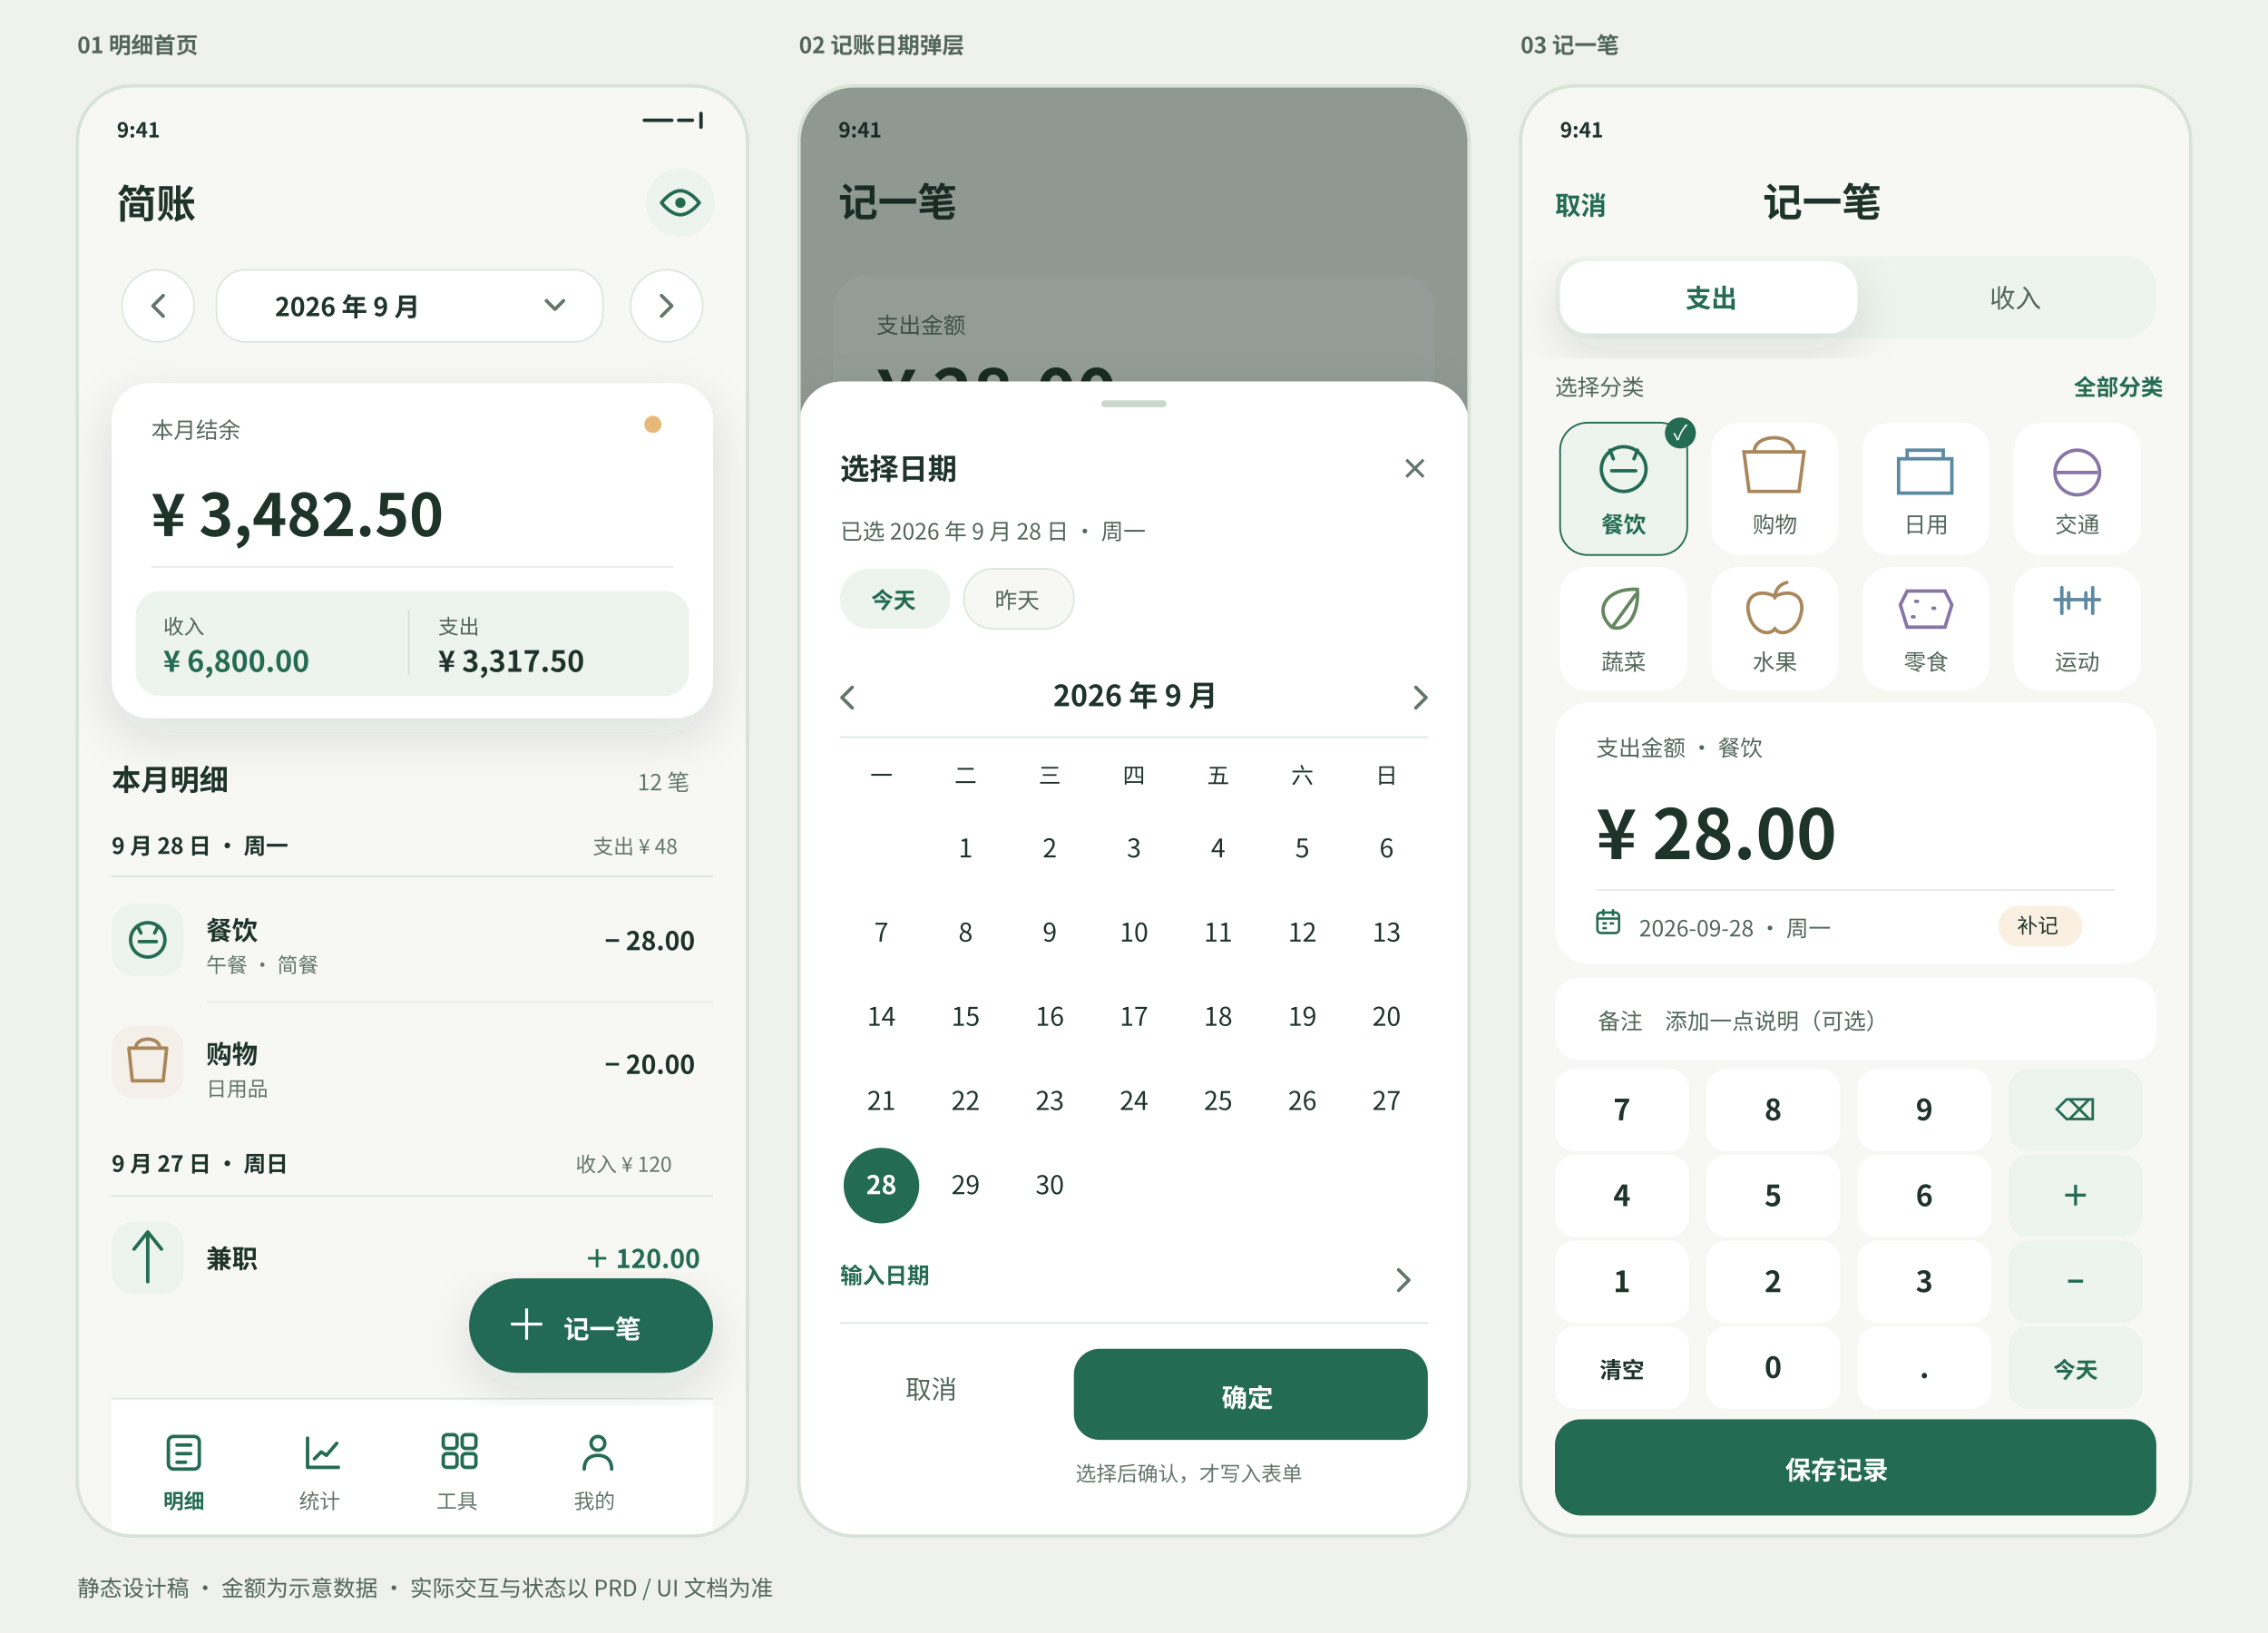
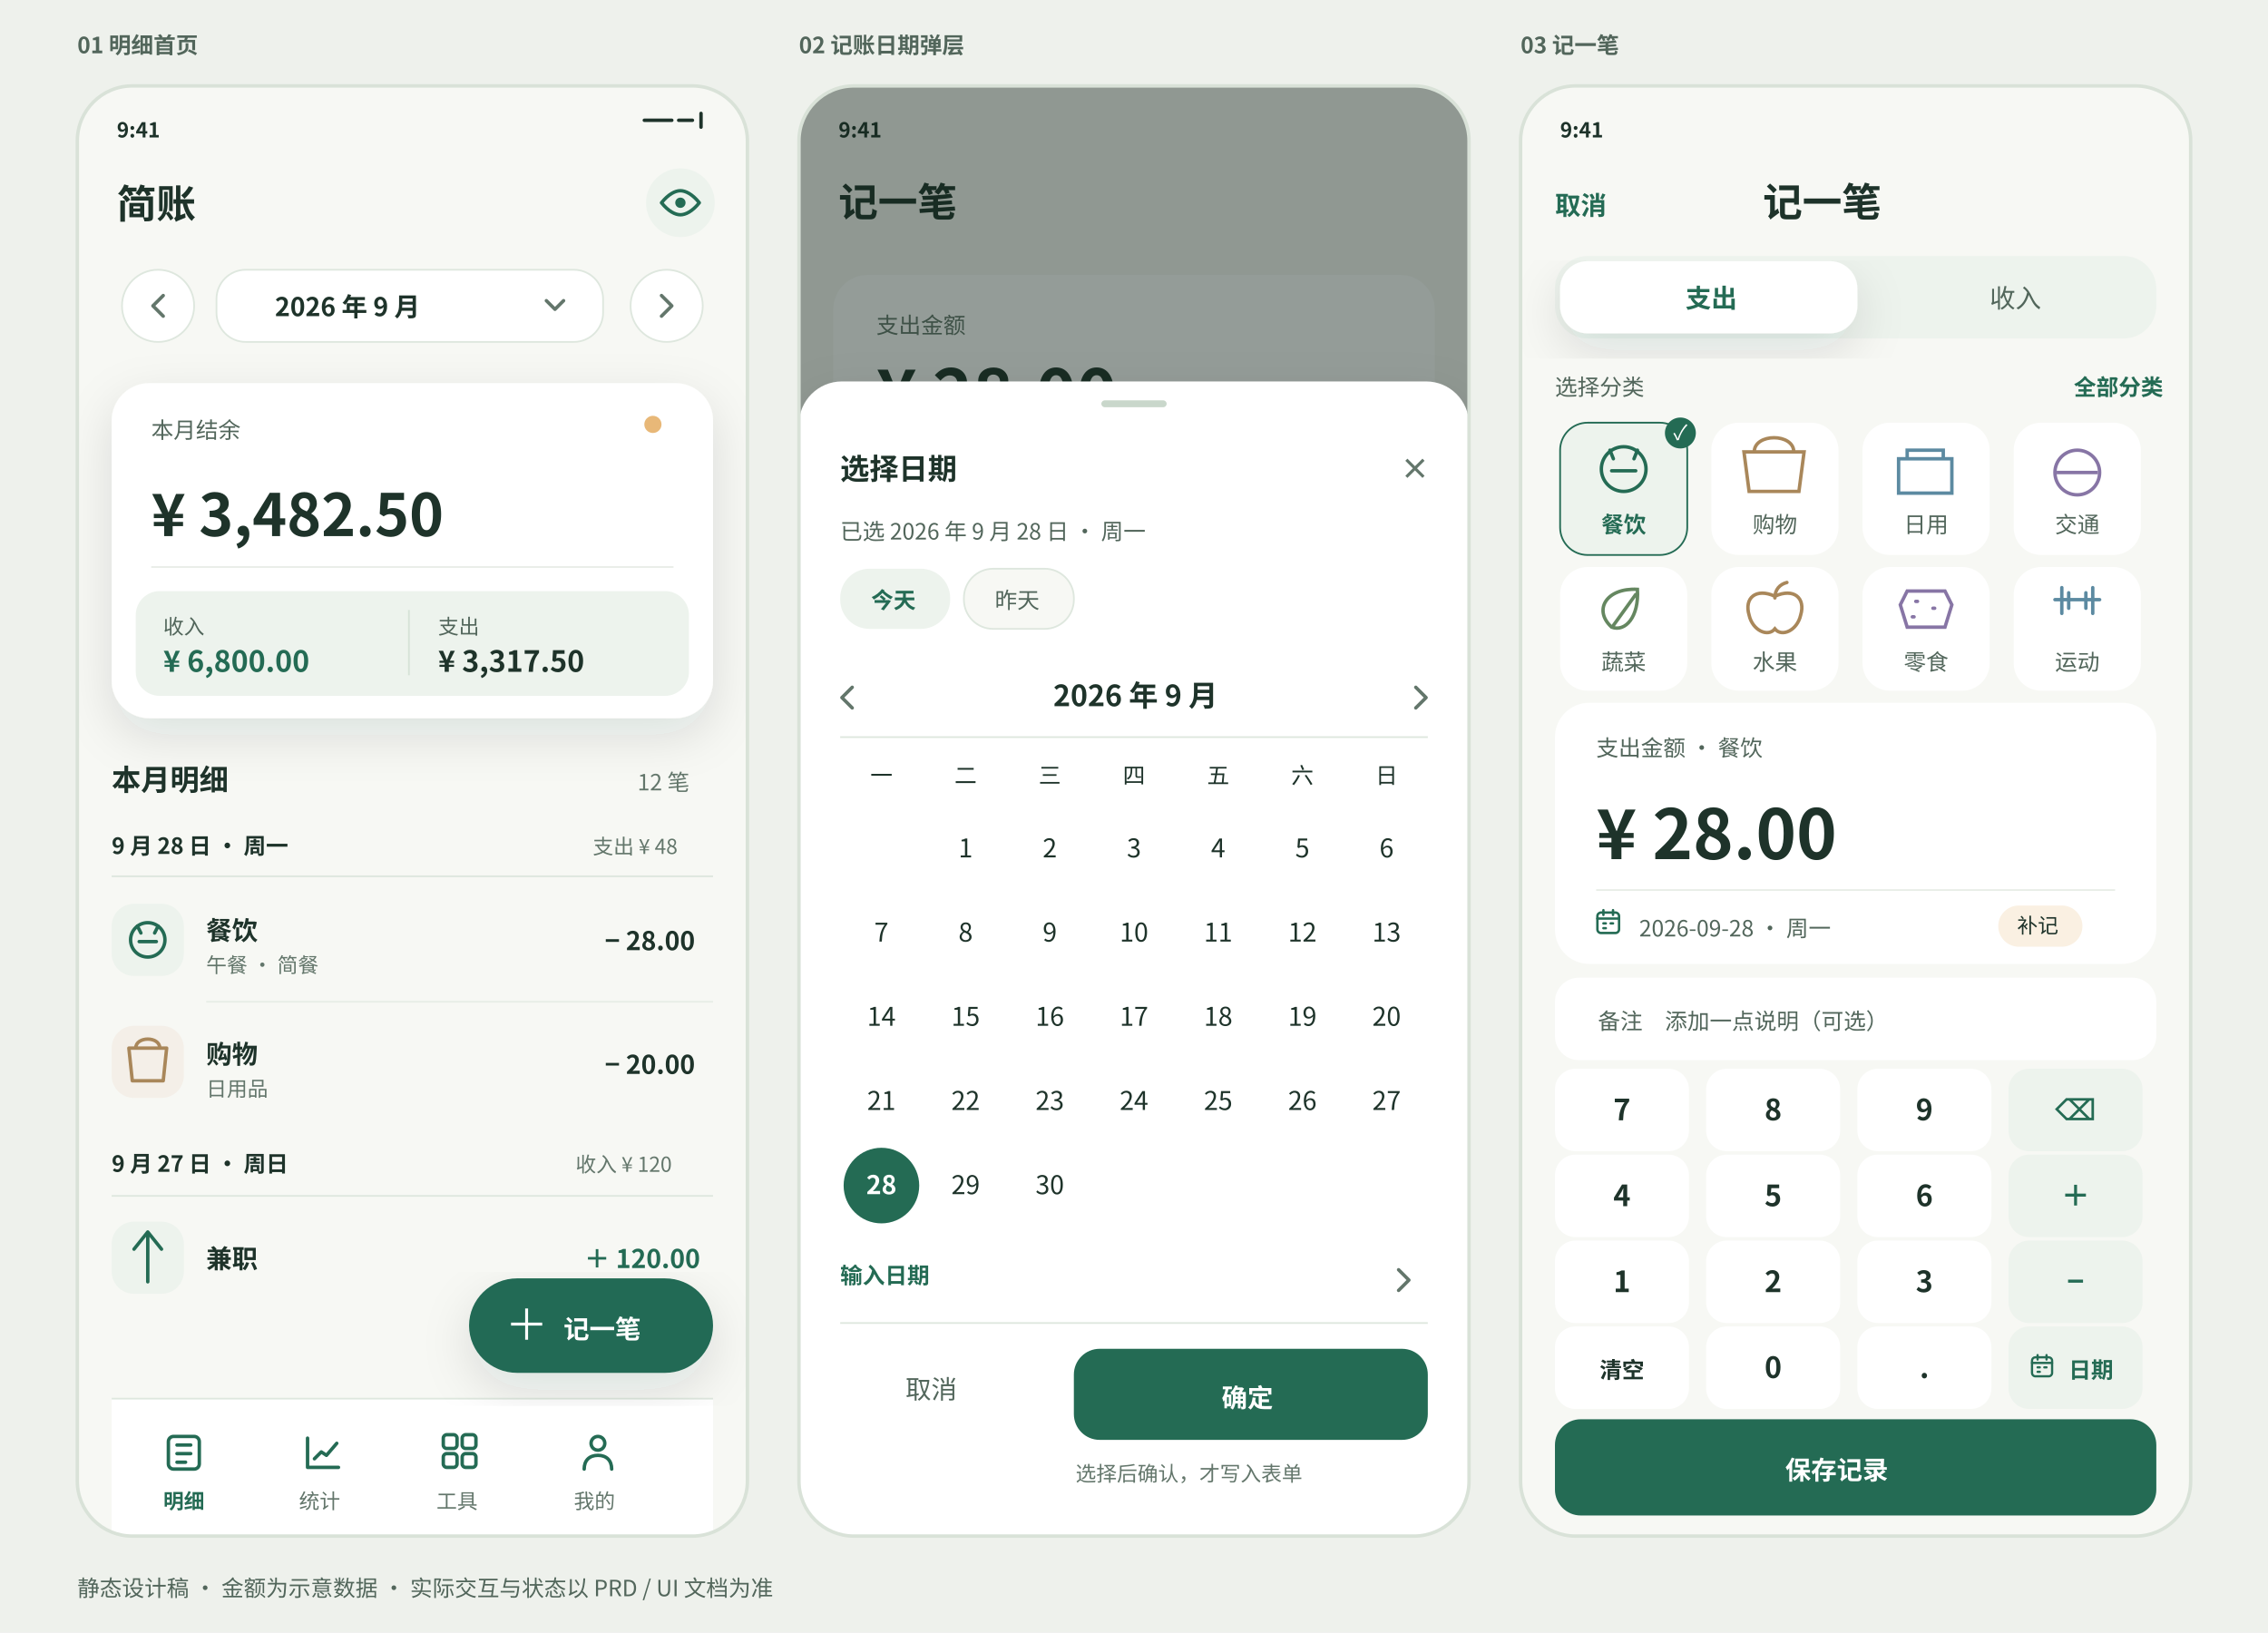
<svg xmlns="http://www.w3.org/2000/svg" xmlns:xlink="http://www.w3.org/1999/xlink" width="1320" height="950" viewBox="0 0 1320 950" role="img" aria-labelledby="title desc">
  <defs>
    <style>
      text{font-family:"Microsoft YaHei","Noto Sans CJK SC","PingFang SC",sans-serif;fill:#1E332A}
      .small{font-size:12px}.caption{font-size:13px}.body{font-size:15px}.sub{font-size:17px;font-weight:600}.title{font-size:23px;font-weight:700}.hero{font-size:34px;font-weight:700}.money{font-size:40px;font-weight:700}.muted{fill:#63766B}.secondary{fill:#52665B}.green{fill:#246B54}.white{fill:#fff}.bold{font-weight:700}.num{font-variant-numeric:tabular-nums}
      .icon{fill:none;stroke:#246B54;stroke-width:2;stroke-linecap:round;stroke-linejoin:round}
      .icon-muted{fill:none;stroke:#63766B;stroke-width:2;stroke-linecap:round;stroke-linejoin:round}
    </style>
    <filter id="shadow" x="-25%" y="-25%" width="150%" height="160%">
      <feDropShadow dx="0" dy="10" stdDeviation="14" flood-color="#173A2B" flood-opacity=".12" />
    </filter>
    <clipPath id="clip1">
      <rect x="45" y="50" width="390" height="844" rx="32" />
    </clipPath>
    <clipPath id="clip2">
      <rect x="465" y="50" width="390" height="844" rx="32" />
    </clipPath>
    <clipPath id="clip3">
      <rect x="885" y="50" width="390" height="844" rx="32" />
    </clipPath>
    <g id="chev">
      <path d="m2 1 5 5-5 5" class="icon-muted" />
    </g>
    <g id="calendar">
      <rect x="1" y="3" width="18" height="17" rx="3" class="icon" />
      <path d="M1 8h18M6 1v4M14 1v4" class="icon" />
      <path d="M6 12h2M12 12h2M6 16h2" class="icon" />
    </g>
    <g id="list">
      <rect x="1" y="2" width="18" height="19" rx="3" class="icon" />
      <path d="M6 7h8M6 12h8M6 17h5" class="icon" />
    </g>
    <g id="chart">
      <path d="M2 20V3M2 20h18M6 15l4-4 3 2 6-7" class="icon" />
    </g>
    <g id="grid">
      <rect x="1" y="1" width="8" height="8" rx="2" class="icon" />
      <rect x="12" y="1" width="8" height="8" rx="2" class="icon" />
      <rect x="1" y="12" width="8" height="8" rx="2" class="icon" />
      <rect x="12" y="12" width="8" height="8" rx="2" class="icon" />
    </g>
    <g id="person">
      <circle cx="11" cy="6" r="4" class="icon" />
      <path d="M3 21c0-5 3-8 8-8s8 3 8 8" class="icon" />
    </g>
  </defs>
  <rect width="1320" height="950" fill="#EEF1EC" />
  <text x="45" y="31" font-size="13" class="secondary bold">01  明细首页</text>
  <text x="465" y="31" font-size="13" class="secondary bold">02  记账日期弹层</text>
  <text x="885" y="31" font-size="13" class="secondary bold">03  记一笔</text>
  <g clip-path="url(#clip1)">
    <rect x="45" y="50" width="390" height="844" fill="#F7F8F4" />
    <text x="68" y="80" class="small bold">9:41</text>
    <path d="M375 70h16m4 0h8m5-4v8" stroke="#1E332A" stroke-width="2" stroke-linecap="round" />
    <text x="68" y="127" class="title">简账</text>
    <circle cx="396" cy="118" r="20" fill="#EDF3ED" />
    <path d="M385 118c4-5 8-7 11-7s7 2 11 7c-4 5-8 7-11 7s-7-2-11-7Z" class="icon" />
    <circle cx="396" cy="118" r="3" fill="#246B54" />
    <circle cx="92" cy="178" r="21" fill="#fff" stroke="#DEE7DE" />
    <path d="m95 172-6 6 6 6" class="icon-muted" />
    <rect x="126" y="157" width="225" height="42" rx="17" fill="#fff" stroke="#DEE7DE" />
    <text x="160" y="184" class="body bold">2026 年 9 月</text>
    <path d="m318 175 5 5 5-5" class="icon-muted" />
    <circle cx="388" cy="178" r="21" fill="#fff" stroke="#DEE7DE" />
    <path d="m385 172 6 6-6 6" class="icon-muted" />
    <rect x="65" y="223" width="350" height="195" rx="22" fill="#fff" filter="url(#shadow)" />
    <text x="88" y="255" class="caption secondary">本月结余</text>
    <circle cx="380" cy="247" r="5" fill="#E8B878" />
    <text x="88" y="312" class="hero num">¥ 3,482.50</text>
    <path d="M88 330h304" stroke="#E8EDE7" />
    <rect x="79" y="344" width="322" height="61" rx="14" fill="#EDF3ED" />
    <text x="95" y="369" class="small secondary">收入</text>
    <text x="95" y="391" class="sub green num">¥ 6,800.00</text>
    <path d="M238 355v38" stroke="#D6E2D7" />
    <text x="255" y="369" class="small secondary">支出</text>
    <text x="255" y="391" class="sub num">¥ 3,317.50</text>
    <text x="65" y="460" class="sub">本月明细</text>
    <text x="371" y="460" class="caption muted">12 笔</text>
    <text x="65" y="497" class="caption bold">9 月 28 日 · 周一</text>
    <text x="345" y="497" class="small muted">支出 ¥ 48</text>
    <path d="M65 510h350" stroke="#DEE7DE" />
    <rect x="65" y="526" width="42" height="42" rx="13" fill="#EDF3ED" />
    <circle cx="86" cy="547" r="10" class="icon" />
    <path d="M81 548h10M82 543l-2-4M90 543l2-4" class="icon" />
    <text x="120" y="547" class="body bold">餐饮</text>
    <text x="120" y="566" class="small muted">午餐 · 简餐</text>
    <text x="352" y="553" class="body bold num">− 28.00</text>
    <path d="M120 583h295" stroke="#E8EDE7" />
    <rect x="65" y="597" width="42" height="42" rx="13" fill="#F4EFE8" />
    <path d="M75 610h22l-2 19H77l-2-19Zm4 0c0-7 14-7 14 0" fill="none" stroke="#A9875A" stroke-width="2" stroke-linejoin="round" />
    <text x="120" y="619" class="body bold">购物</text>
    <text x="120" y="638" class="small muted">日用品</text>
    <text x="352" y="625" class="body bold num">− 20.00</text>
    <text x="65" y="682" class="caption bold">9 月 27 日 · 周日</text>
    <text x="335" y="682" class="small muted">收入 ¥ 120</text>
    <path d="M65 696h350" stroke="#DEE7DE" />
    <rect x="65" y="711" width="42" height="42" rx="13" fill="#EDF3ED" />
    <path d="M86 717v29m-8-19 8-10 8 10" class="icon" />
    <text x="120" y="738" class="body bold">兼职</text>
    <text x="340" y="738" class="body bold green num">＋ 120.00</text>
    <rect x="65" y="814" width="350" height="80" fill="#fff" />
    <path d="M65 814h350" stroke="#DEE7DE" />
    <g transform="translate(97 834)">
      <use xlink:href="#list" />
    </g>
    <text x="95" y="878" class="small green bold">明细</text>
    <g transform="translate(177 834)">
      <use xlink:href="#chart" />
    </g>
    <text x="174" y="878" class="small muted">统计</text>
    <g transform="translate(257 834)">
      <use xlink:href="#grid" />
    </g>
    <text x="254" y="878" class="small muted">工具</text>
    <g transform="translate(337 834)">
      <use xlink:href="#person" />
    </g>
    <text x="334" y="878" class="small muted">我的</text>
    <rect x="273" y="744" width="142" height="55" rx="28" fill="#246B54" filter="url(#shadow)" />
    <text x="294" y="780" font-size="25" class="white">＋</text>
    <text x="328" y="779" class="body bold white">记一笔</text>
  </g>
  <rect x="45" y="50" width="390" height="844" rx="32" fill="none" stroke="#D9E2D8" stroke-width="2" />
  <g clip-path="url(#clip2)">
    <rect x="465" y="50" width="390" height="844" fill="#F7F8F4" />
    <text x="488" y="80" class="small bold">9:41</text>
    <text x="488" y="126" class="title">记一笔</text>
    <rect x="485" y="160" width="350" height="118" rx="20" fill="#fff" />
    <text x="510" y="194" class="caption muted">支出金额</text>
    <text x="510" y="244" class="money num">¥ 28.00</text>
    <rect x="485" y="304" width="350" height="60" rx="15" fill="#fff" />
    <text x="510" y="341" class="body">日期　2026-09-28 · 周一</text>
    <rect x="465" y="50" width="390" height="844" fill="#11231B" opacity=".45" />
    <rect x="465" y="222" width="390" height="672" rx="25" fill="#fff" filter="url(#shadow)" />
    <rect x="641" y="233" width="38" height="4" rx="2" fill="#C9D7CB" />
    <text x="489" y="279" class="sub">选择日期</text>
    <text x="815" y="279" class="sub muted">×</text>
    <text x="489" y="314" class="caption secondary">已选 2026 年 9 月 28 日 · 周一</text>
    <rect x="489" y="331" width="64" height="35" rx="17" fill="#EDF3ED" />
    <text x="507" y="354" class="caption green bold">今天</text>
    <rect x="561" y="331" width="64" height="35" rx="17" fill="#F7F8F4" stroke="#DEE7DE" />
    <text x="579" y="354" class="caption secondary">昨天</text>
    <path d="m496 400-6 6 6 6M824 400l6 6-6 6" class="icon-muted" />
    <text x="613" y="411" class="sub">2026 年 9 月</text>
    <path d="M489 429h342" stroke="#DEE7DE" />
    <g class="caption muted" text-anchor="middle">
      <text x="513" y="456">一</text>
      <text x="562" y="456">二</text>
      <text x="611" y="456">三</text>
      <text x="660" y="456">四</text>
      <text x="709" y="456">五</text>
      <text x="758" y="456">六</text>
      <text x="807" y="456">日</text>
    </g>
    <g class="body" text-anchor="middle">
      <text x="562" y="499">1</text>
      <text x="611" y="499">2</text>
      <text x="660" y="499">3</text>
      <text x="709" y="499">4</text>
      <text x="758" y="499">5</text>
      <text x="807" y="499">6</text>
      <text x="513" y="548">7</text>
      <text x="562" y="548">8</text>
      <text x="611" y="548">9</text>
      <text x="660" y="548">10</text>
      <text x="709" y="548">11</text>
      <text x="758" y="548">12</text>
      <text x="807" y="548">13</text>
      <text x="513" y="597">14</text>
      <text x="562" y="597">15</text>
      <text x="611" y="597">16</text>
      <text x="660" y="597">17</text>
      <text x="709" y="597">18</text>
      <text x="758" y="597">19</text>
      <text x="807" y="597">20</text>
      <text x="513" y="646">21</text>
      <text x="562" y="646">22</text>
      <text x="611" y="646">23</text>
      <text x="660" y="646">24</text>
      <text x="709" y="646">25</text>
      <text x="758" y="646">26</text>
      <text x="807" y="646">27</text>
      <circle cx="513" cy="690" r="22" fill="#246B54" />
      <text x="513" y="695" class="white bold">28</text>
      <text x="562" y="695">29</text>
      <text x="611" y="695">30</text>
    </g>
    <text x="489" y="747" class="caption green bold">输入日期</text>
    <path d="m814 739 6 6-6 6" class="icon-muted" />
    <path d="M489 770h342" stroke="#DEE7DE" />
    <text x="527" y="814" class="body secondary">取消</text>
    <rect x="625" y="785" width="206" height="53" rx="15" fill="#246B54" />
    <text x="711" y="819" class="body bold white">确定</text>
    <text x="626" y="862" class="small muted">选择后确认，才写入表单</text>
  </g>
  <rect x="465" y="50" width="390" height="844" rx="32" fill="none" stroke="#D9E2D8" stroke-width="2" />
  <g clip-path="url(#clip3)">
    <rect x="885" y="50" width="390" height="844" fill="#F7F8F4" />
    <text x="908" y="80" class="small bold">9:41</text>
    <text x="905" y="125" class="body green bold">取消</text>
    <text x="1026" y="126" class="title">记一笔</text>
    <rect x="905" y="149" width="350" height="48" rx="19" fill="#EDF3ED" />
    <rect x="908" y="152" width="173" height="42" rx="16" fill="#fff" filter="url(#shadow)" />
    <text x="981" y="179" class="body green bold">支出</text>
    <text x="1158" y="179" class="body secondary">收入</text>
    <text x="905" y="230" class="caption secondary">选择分类</text>
    <text x="1207" y="230" class="caption green bold">全部分类</text>
    <g text-anchor="middle">
      <rect x="908" y="246" width="74" height="77" rx="16" fill="#EDF3ED" stroke="#246B54" />
      <circle cx="945" cy="273" r="13" class="icon" />
      <path d="M938 274h14M939 267l-2-5M951 267l2-5" class="icon" />
      <text x="945" y="310" class="caption green bold">餐饮</text>
      <circle cx="978" cy="252" r="9" fill="#246B54" />
      <text x="978" y="256" font-size="12" class="white">✓</text>
      <rect x="996" y="246" width="74" height="77" rx="16" fill="#fff" />
      <path d="M1015 263h35l-3 23h-29l-3-23Zm6 0c0-11 23-11 23 0" fill="none" stroke="#A9875A" stroke-width="2" />
      <text x="1033" y="310" class="caption secondary">购物</text>
      <rect x="1084" y="246" width="74" height="77" rx="16" fill="#fff" />
      <path d="M1105 267h31v20h-31zM1110 267v-5h21v5" fill="none" stroke="#5C8AA1" stroke-width="2" />
      <text x="1121" y="310" class="caption secondary">日用</text>
      <rect x="1172" y="246" width="74" height="77" rx="16" fill="#fff" />
      <circle cx="1209" cy="275" r="13" fill="none" stroke="#8775A5" stroke-width="2" />
      <path d="M1197 275h24" stroke="#8775A5" stroke-width="2" />
      <text x="1209" y="310" class="caption secondary">交通</text>
      <rect x="908" y="330" width="74" height="72" rx="16" fill="#fff" />
      <path d="M938 365c-11-10-3-23 15-22 1 16-7 25-15 22Zm1-1 13-18" fill="none" stroke="#658760" stroke-width="2" stroke-linecap="round" />
      <text x="945" y="390" class="caption secondary">蔬菜</text>
      <rect x="996" y="330" width="74" height="72" rx="16" fill="#fff" />
      <path d="M1033 347c-11-5-18 1-15 11 2 9 11 13 15 8 4 5 13 1 15-8 3-10-4-16-15-11Zm0 1c0-5 3-8 7-9" fill="none" stroke="#A9875A" stroke-width="2" stroke-linecap="round" />
      <text x="1033" y="390" class="caption secondary">水果</text>
      <rect x="1084" y="330" width="74" height="72" rx="16" fill="#fff" />
      <path d="M1110 344h22l4 8-4 13h-22l-4-13 4-8Zm5 6h1m9 4h1m-13 5h1" fill="none" stroke="#8775A5" stroke-width="2" stroke-linecap="round" />
      <text x="1121" y="390" class="caption secondary">零食</text>
      <rect x="1172" y="330" width="74" height="72" rx="16" fill="#fff" />
      <path d="M1196 349h26m-22-7v15m4-12v9m10-9v9m4-12v15" fill="none" stroke="#5C8AA1" stroke-width="2" stroke-linecap="round" />
      <text x="1209" y="390" class="caption secondary">运动</text>
    </g>
    <rect x="905" y="409" width="350" height="152" rx="20" fill="#fff" />
    <text x="929" y="440" class="caption secondary">支出金额 · 餐饮</text>
    <text x="929" y="500" class="money num">¥ 28.00</text>
    <path d="M929 518h302" stroke="#E8EDE7" />
    <g transform="translate(929 529) scale(.7)">
      <use xlink:href="#calendar" />
    </g>
    <text x="954" y="545" class="caption secondary">2026-09-28 · 周一</text>
    <rect x="1163" y="527" width="49" height="24" rx="12" fill="#FAF0E2" />
    <text x="1174" y="543" class="small" fill="#8B5C27">补记</text>
    <rect x="905" y="569" width="350" height="48" rx="14" fill="#fff" />
    <text x="930" y="599" class="caption secondary">备注　添加一点说明（可选）</text>
    <g text-anchor="middle" class="sub">
      <rect x="905" y="622" width="78" height="48" rx="12" fill="#fff" />
      <text x="944" y="652">7</text>
      <rect x="993" y="622" width="78" height="48" rx="12" fill="#fff" />
      <text x="1032" y="652">8</text>
      <rect x="1081" y="622" width="78" height="48" rx="12" fill="#fff" />
      <text x="1120" y="652">9</text>
      <rect x="1169" y="622" width="78" height="48" rx="12" fill="#EDF3ED" />
      <text x="1208" y="652" class="green">⌫</text>
      <rect x="905" y="672" width="78" height="48" rx="12" fill="#fff" />
      <text x="944" y="702">4</text>
      <rect x="993" y="672" width="78" height="48" rx="12" fill="#fff" />
      <text x="1032" y="702">5</text>
      <rect x="1081" y="672" width="78" height="48" rx="12" fill="#fff" />
      <text x="1120" y="702">6</text>
      <rect x="1169" y="672" width="78" height="48" rx="12" fill="#EDF3ED" />
      <text x="1208" y="702" class="green">＋</text>
      <rect x="905" y="722" width="78" height="48" rx="12" fill="#fff" />
      <text x="944" y="752">1</text>
      <rect x="993" y="722" width="78" height="48" rx="12" fill="#fff" />
      <text x="1032" y="752">2</text>
      <rect x="1081" y="722" width="78" height="48" rx="12" fill="#fff" />
      <text x="1120" y="752">3</text>
      <rect x="1169" y="722" width="78" height="48" rx="12" fill="#EDF3ED" />
      <text x="1208" y="752" class="green">−</text>
      <rect x="905" y="772" width="78" height="48" rx="12" fill="#fff" />
      <text x="944" y="802" class="caption">清空</text>
      <rect x="993" y="772" width="78" height="48" rx="12" fill="#fff" />
      <text x="1032" y="802">0</text>
      <rect x="1081" y="772" width="78" height="48" rx="12" fill="#fff" />
      <text x="1120" y="802">.</text>
      <rect x="1169" y="772" width="78" height="48" rx="12" fill="#EDF3ED" />
-       <text x="1208" y="802" class="caption green">今天</text>
+       <g transform="translate(1182 788) scale(.65)">
+         <use xlink:href="#calendar" />
+       </g>
+       <text x="1217" y="802" class="caption green">日期</text>
    </g>
    <rect x="905" y="826" width="350" height="56" rx="15" fill="#246B54" />
    <text x="1039" y="861" class="body bold white">保存记录</text>
  </g>
  <rect x="885" y="50" width="390" height="844" rx="32" fill="none" stroke="#D9E2D8" stroke-width="2" />
  <text x="45" y="929" class="caption secondary">静态设计稿 · 金额为示意数据 · 实际交互与状态以 PRD / UI 文档为准</text>
</svg>
